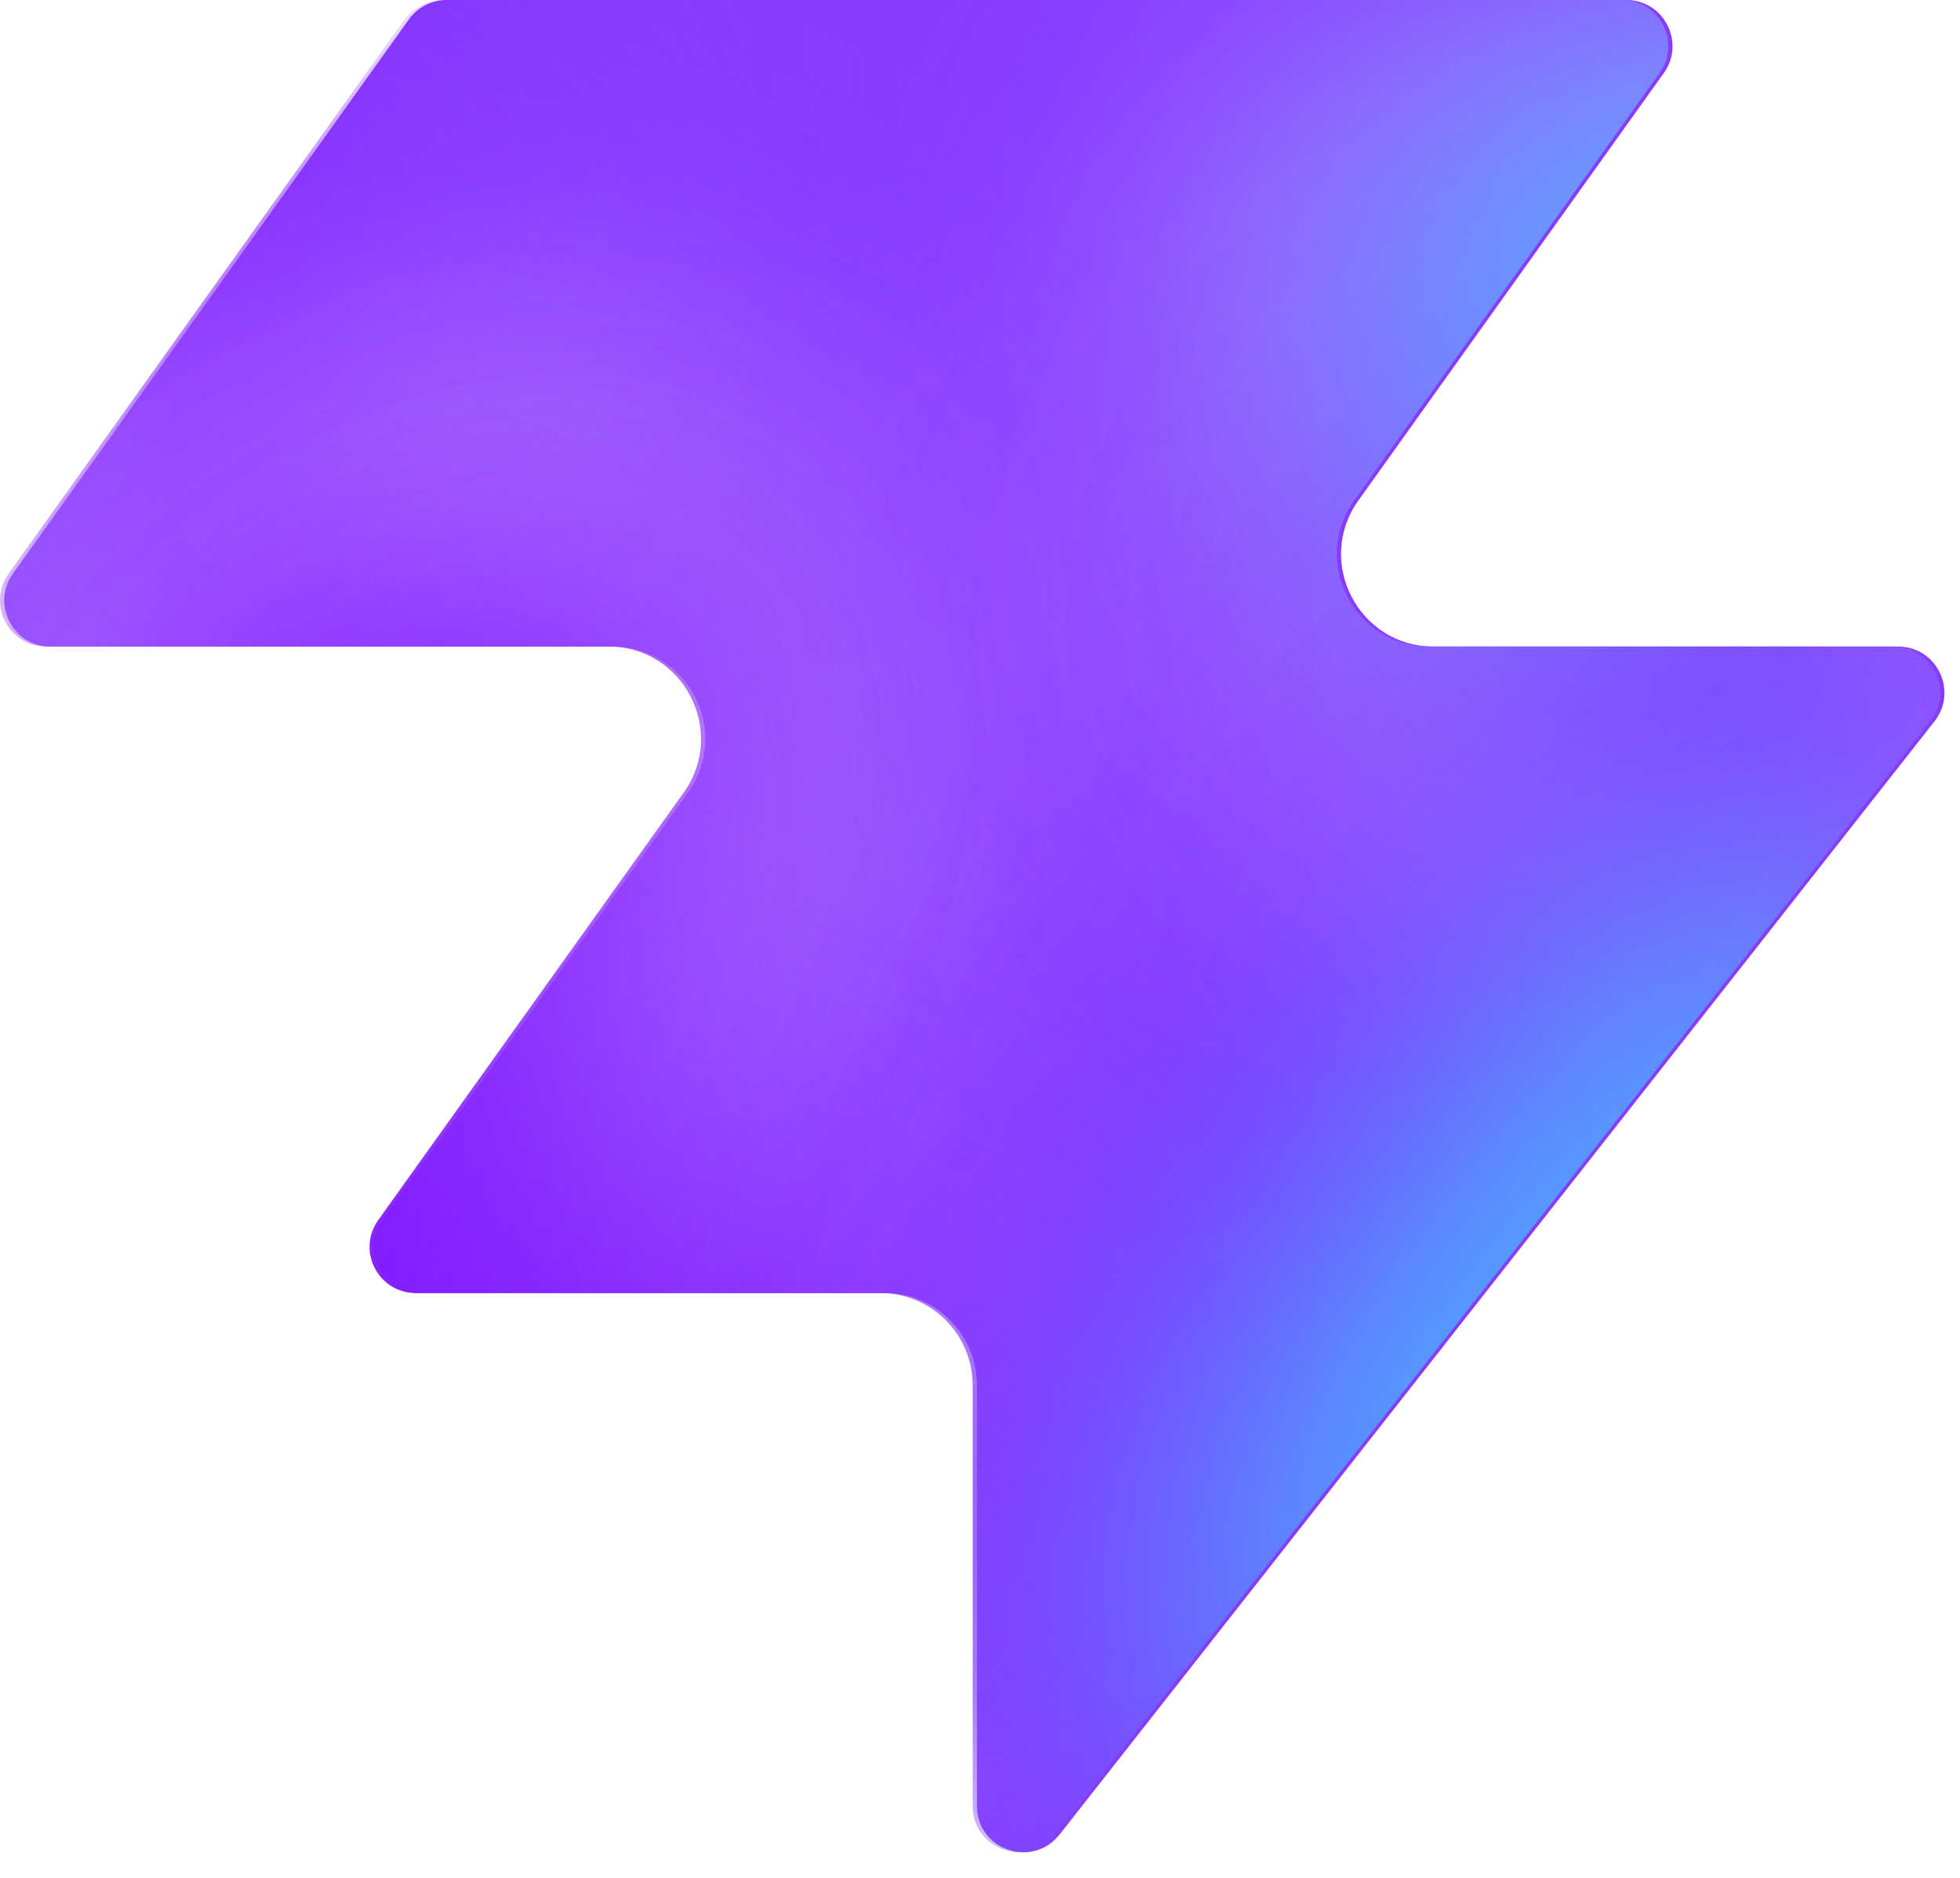
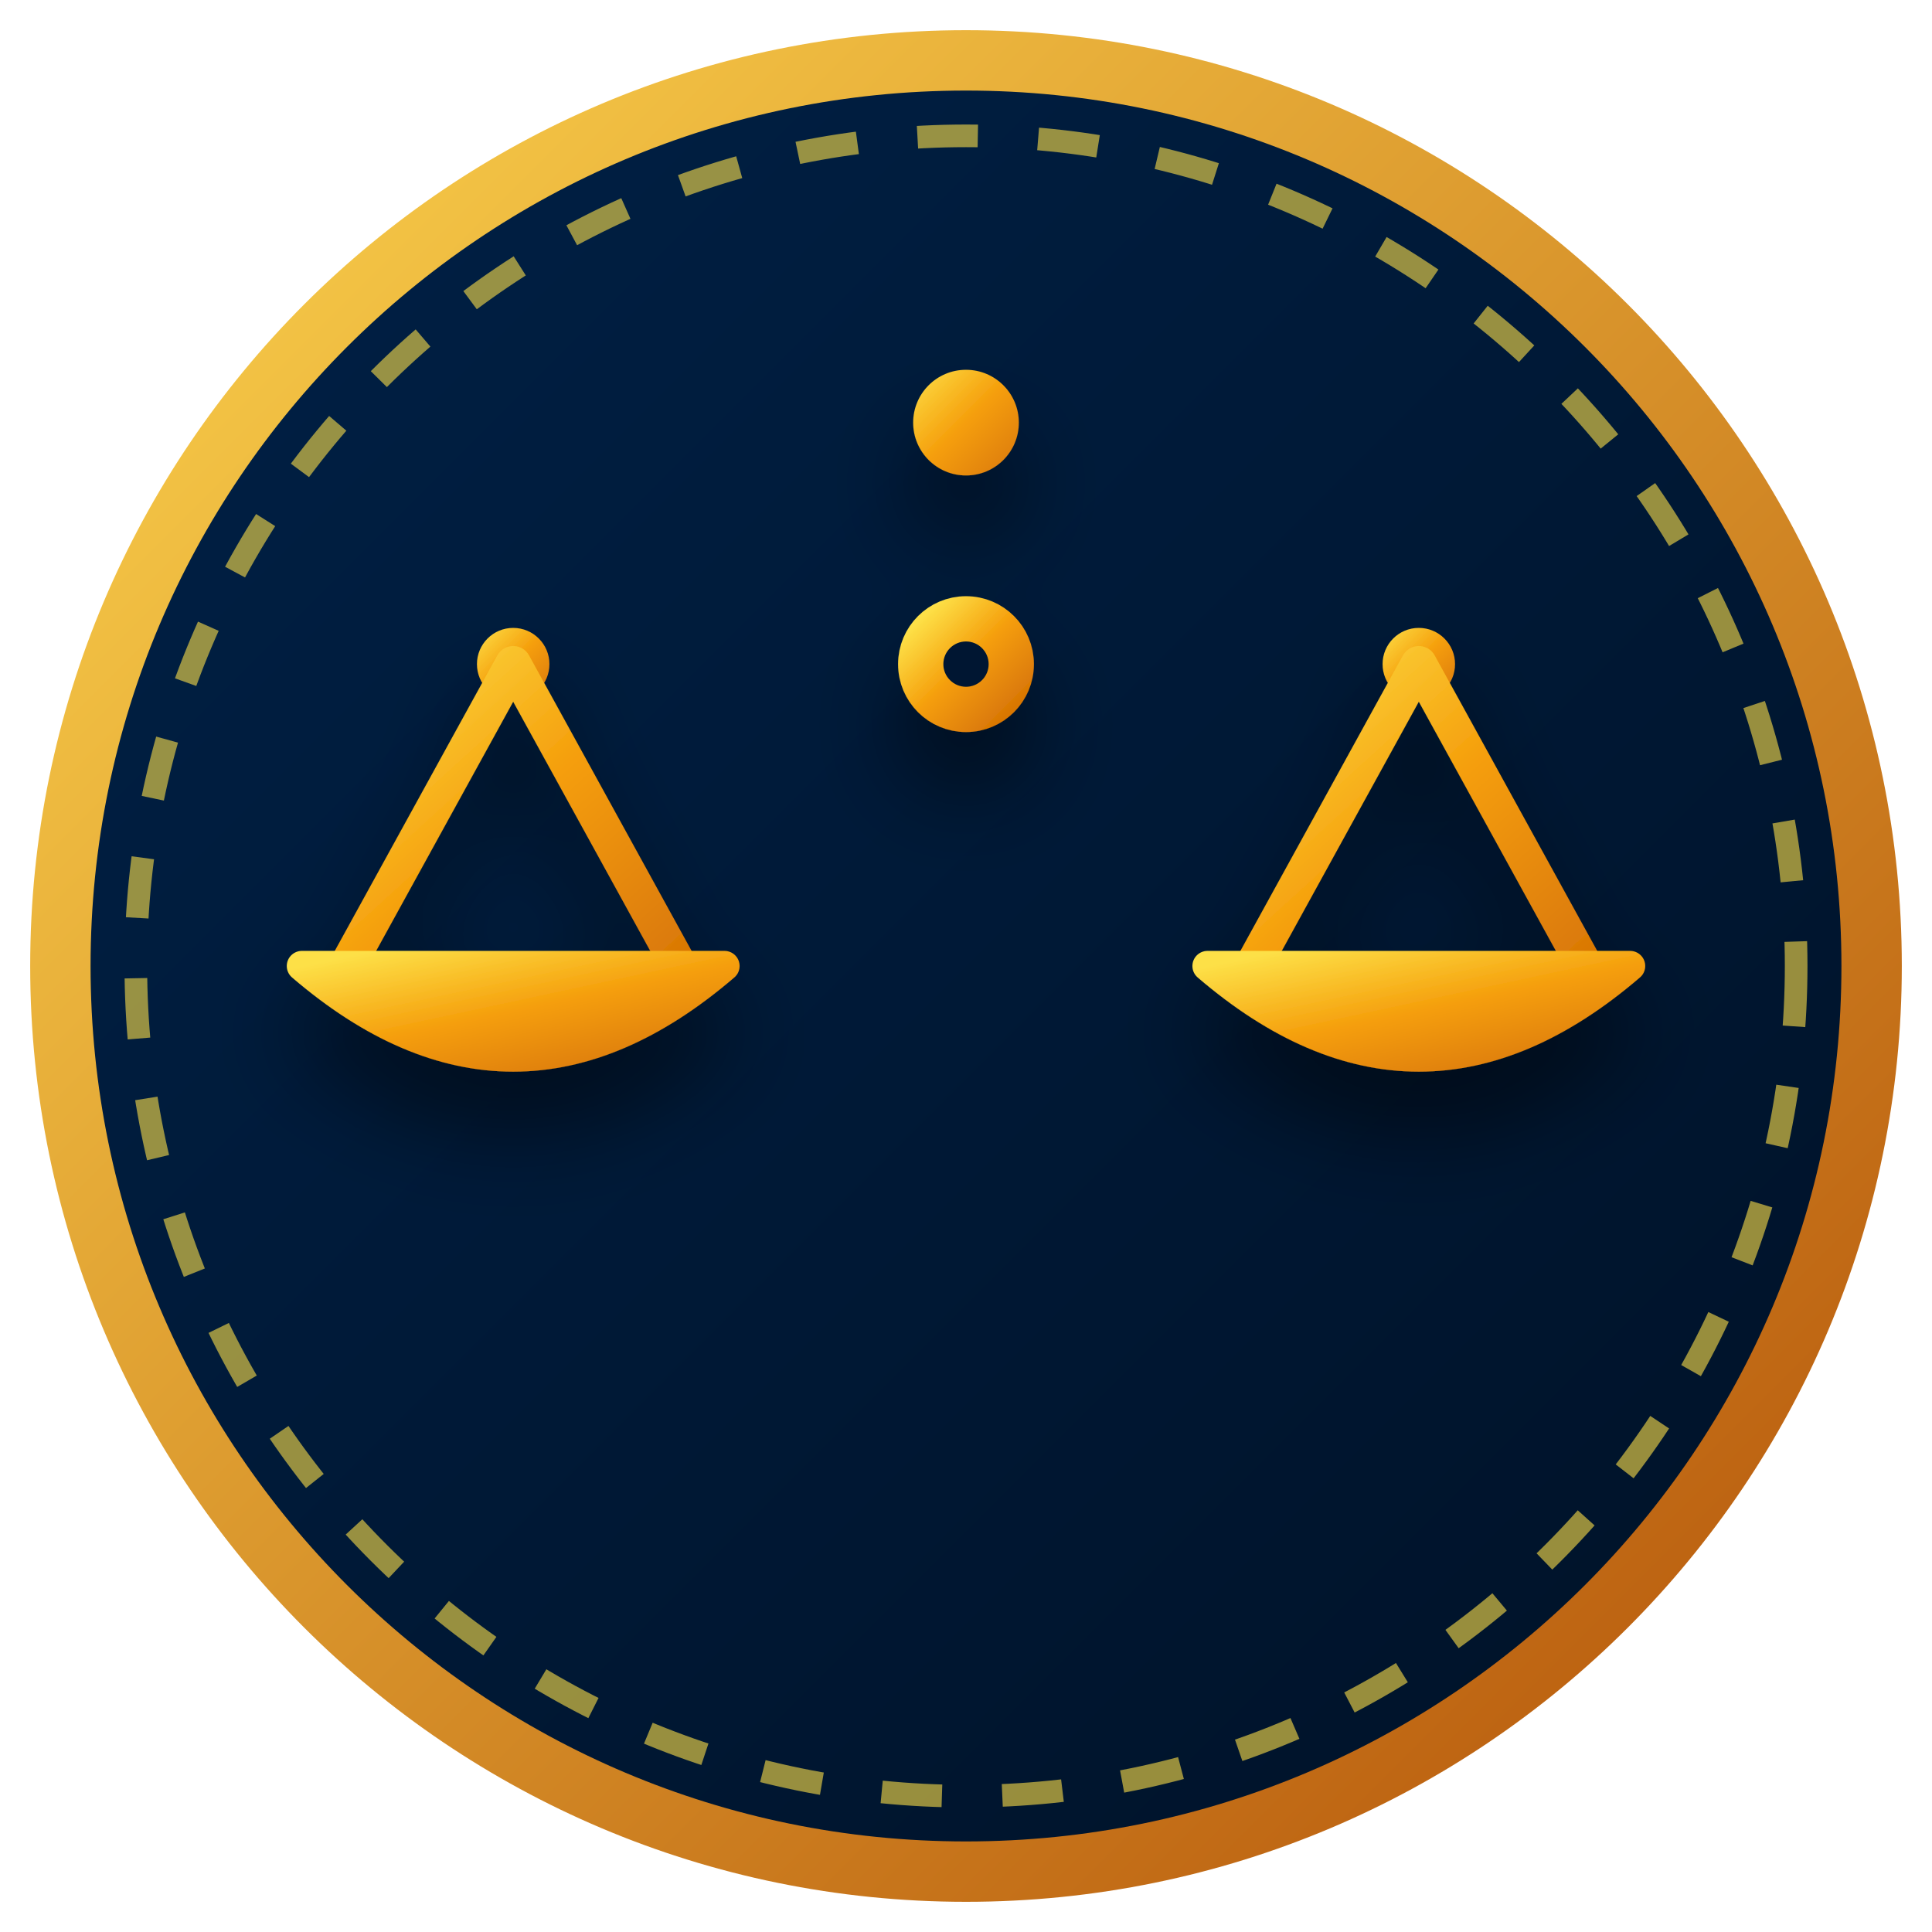
- <svg xmlns="http://www.w3.org/2000/svg" width="48" height="46" fill="none" viewBox="0 0 48 46">
-   <path fill="#863bff" d="M25.946 44.938c-.664.845-2.021.375-2.021-.698V33.937a2.26 2.26 0 0 0-2.262-2.262H10.287c-.92 0-1.456-1.04-.92-1.788l7.48-10.471c1.07-1.497 0-3.578-1.842-3.578H1.237c-.92 0-1.456-1.04-.92-1.788L10.013.474c.214-.297.556-.474.92-.474h28.894c.92 0 1.456 1.04.92 1.788l-7.48 10.471c-1.07 1.498 0 3.579 1.842 3.579h11.377c.943 0 1.473 1.088.89 1.83L25.947 44.94z" style="fill:#863bff;fill:color(display-p3 .525 .23 1);fill-opacity:1" />
-   <mask id="a" width="48" height="46" x="0" y="0" maskUnits="userSpaceOnUse" style="mask-type:alpha">
-     <path fill="#000" d="M25.842 44.938c-.664.844-2.021.375-2.021-.698V33.937a2.26 2.26 0 0 0-2.262-2.262H10.183c-.92 0-1.456-1.04-.92-1.788l7.48-10.471c1.07-1.498 0-3.579-1.842-3.579H1.133c-.92 0-1.456-1.04-.92-1.787L9.91.473c.214-.297.556-.474.92-.474h28.894c.92 0 1.456 1.04.92 1.788l-7.48 10.471c-1.07 1.498 0 3.578 1.842 3.578h11.377c.943 0 1.473 1.088.89 1.832L25.843 44.94z" style="fill:#000;fill-opacity:1" />
-   </mask>
-   <g mask="url(#a)">
-     <g filter="url(#b)">
-       <ellipse cx="5.508" cy="14.704" fill="#ede6ff" rx="5.508" ry="14.704" style="fill:#ede6ff;fill:color(display-p3 .927 .903 1);fill-opacity:1" transform="matrix(.00324 1 1 -.00324 -4.47 31.516)" />
-     </g>
-     <g filter="url(#c)">
-       <ellipse cx="10.399" cy="29.851" fill="#ede6ff" rx="10.399" ry="29.851" style="fill:#ede6ff;fill:color(display-p3 .927 .903 1);fill-opacity:1" transform="matrix(.00324 1 1 -.00324 -39.328 7.883)" />
-     </g>
-     <g filter="url(#d)">
-       <ellipse cx="5.508" cy="30.487" fill="#7e14ff" rx="5.508" ry="30.487" style="fill:#7e14ff;fill:color(display-p3 .492 .077 1);fill-opacity:1" transform="rotate(89.814 -25.913 -14.639)scale(1 -1)" />
-     </g>
-     <g filter="url(#e)">
-       <ellipse cx="5.508" cy="30.599" fill="#7e14ff" rx="5.508" ry="30.599" style="fill:#7e14ff;fill:color(display-p3 .492 .077 1);fill-opacity:1" transform="rotate(89.814 -32.644 -3.334)scale(1 -1)" />
-     </g>
-     <g filter="url(#f)">
-       <ellipse cx="5.508" cy="30.599" fill="#7e14ff" rx="5.508" ry="30.599" style="fill:#7e14ff;fill:color(display-p3 .492 .077 1);fill-opacity:1" transform="matrix(.00324 1 1 -.00324 -34.34 30.47)" />
-     </g>
-     <g filter="url(#g)">
-       <ellipse cx="14.072" cy="22.078" fill="#ede6ff" rx="14.072" ry="22.078" style="fill:#ede6ff;fill:color(display-p3 .927 .903 1);fill-opacity:1" transform="rotate(93.35 24.506 48.493)scale(-1 1)" />
-     </g>
-     <g filter="url(#h)">
-       <ellipse cx="3.47" cy="21.501" fill="#7e14ff" rx="3.47" ry="21.501" style="fill:#7e14ff;fill:color(display-p3 .492 .077 1);fill-opacity:1" transform="rotate(89.009 28.708 47.59)scale(-1 1)" />
-     </g>
-     <g filter="url(#i)">
-       <ellipse cx="3.47" cy="21.501" fill="#7e14ff" rx="3.47" ry="21.501" style="fill:#7e14ff;fill:color(display-p3 .492 .077 1);fill-opacity:1" transform="rotate(89.009 28.708 47.59)scale(-1 1)" />
-     </g>
-     <g filter="url(#j)">
-       <ellipse cx=".387" cy="8.972" fill="#7e14ff" rx="4.407" ry="29.108" style="fill:#7e14ff;fill:color(display-p3 .492 .077 1);fill-opacity:1" transform="rotate(39.51 .387 8.972)" />
-     </g>
-     <g filter="url(#k)">
-       <ellipse cx="47.523" cy="-6.092" fill="#7e14ff" rx="4.407" ry="29.108" style="fill:#7e14ff;fill:color(display-p3 .492 .077 1);fill-opacity:1" transform="rotate(37.892 47.523 -6.092)" />
-     </g>
-     <g filter="url(#l)">
-       <ellipse cx="41.412" cy="6.333" fill="#47bfff" rx="5.971" ry="9.665" style="fill:#47bfff;fill:color(display-p3 .28 .748 1);fill-opacity:1" transform="rotate(37.892 41.412 6.333)" />
-     </g>
-     <g filter="url(#m)">
-       <ellipse cx="-1.879" cy="38.332" fill="#7e14ff" rx="4.407" ry="29.108" style="fill:#7e14ff;fill:color(display-p3 .492 .077 1);fill-opacity:1" transform="rotate(37.892 -1.88 38.332)" />
-     </g>
-     <g filter="url(#n)">
-       <ellipse cx="-1.879" cy="38.332" fill="#7e14ff" rx="4.407" ry="29.108" style="fill:#7e14ff;fill:color(display-p3 .492 .077 1);fill-opacity:1" transform="rotate(37.892 -1.88 38.332)" />
-     </g>
-     <g filter="url(#o)">
-       <ellipse cx="35.651" cy="29.907" fill="#7e14ff" rx="4.407" ry="29.108" style="fill:#7e14ff;fill:color(display-p3 .492 .077 1);fill-opacity:1" transform="rotate(37.892 35.651 29.907)" />
-     </g>
-     <g filter="url(#p)">
-       <ellipse cx="38.418" cy="32.4" fill="#47bfff" rx="5.971" ry="15.297" style="fill:#47bfff;fill:color(display-p3 .28 .748 1);fill-opacity:1" transform="rotate(37.892 38.418 32.4)" />
-     </g>
-   </g>
+ <svg xmlns="http://www.w3.org/2000/svg" viewBox="0 0 64 64" width="64" height="64">
  <defs>
-     <filter id="b" width="60.045" height="41.654" x="-19.77" y="16.149" color-interpolation-filters="sRGB" filterUnits="userSpaceOnUse">
-       <feFlood flood-opacity="0" result="BackgroundImageFix" />
-       <feBlend in="SourceGraphic" in2="BackgroundImageFix" result="shape" />
-       <feGaussianBlur result="effect1_foregroundBlur_2002_17158" stdDeviation="7.659" />
-     </filter>
-     <filter id="c" width="90.34" height="51.437" x="-54.613" y="-7.533" color-interpolation-filters="sRGB" filterUnits="userSpaceOnUse">
-       <feFlood flood-opacity="0" result="BackgroundImageFix" />
-       <feBlend in="SourceGraphic" in2="BackgroundImageFix" result="shape" />
-       <feGaussianBlur result="effect1_foregroundBlur_2002_17158" stdDeviation="7.659" />
-     </filter>
-     <filter id="d" width="79.355" height="29.4" x="-49.64" y="2.03" color-interpolation-filters="sRGB" filterUnits="userSpaceOnUse">
-       <feFlood flood-opacity="0" result="BackgroundImageFix" />
-       <feBlend in="SourceGraphic" in2="BackgroundImageFix" result="shape" />
-       <feGaussianBlur result="effect1_foregroundBlur_2002_17158" stdDeviation="4.596" />
-     </filter>
-     <filter id="e" width="79.579" height="29.4" x="-45.045" y="20.029" color-interpolation-filters="sRGB" filterUnits="userSpaceOnUse">
-       <feFlood flood-opacity="0" result="BackgroundImageFix" />
-       <feBlend in="SourceGraphic" in2="BackgroundImageFix" result="shape" />
-       <feGaussianBlur result="effect1_foregroundBlur_2002_17158" stdDeviation="4.596" />
-     </filter>
-     <filter id="f" width="79.579" height="29.4" x="-43.513" y="21.178" color-interpolation-filters="sRGB" filterUnits="userSpaceOnUse">
-       <feFlood flood-opacity="0" result="BackgroundImageFix" />
-       <feBlend in="SourceGraphic" in2="BackgroundImageFix" result="shape" />
-       <feGaussianBlur result="effect1_foregroundBlur_2002_17158" stdDeviation="4.596" />
-     </filter>
-     <filter id="g" width="74.749" height="58.852" x="15.756" y="-17.901" color-interpolation-filters="sRGB" filterUnits="userSpaceOnUse">
-       <feFlood flood-opacity="0" result="BackgroundImageFix" />
-       <feBlend in="SourceGraphic" in2="BackgroundImageFix" result="shape" />
-       <feGaussianBlur result="effect1_foregroundBlur_2002_17158" stdDeviation="7.659" />
-     </filter>
-     <filter id="h" width="61.377" height="25.362" x="23.548" y="2.284" color-interpolation-filters="sRGB" filterUnits="userSpaceOnUse">
-       <feFlood flood-opacity="0" result="BackgroundImageFix" />
-       <feBlend in="SourceGraphic" in2="BackgroundImageFix" result="shape" />
-       <feGaussianBlur result="effect1_foregroundBlur_2002_17158" stdDeviation="4.596" />
-     </filter>
-     <filter id="i" width="61.377" height="25.362" x="23.548" y="2.284" color-interpolation-filters="sRGB" filterUnits="userSpaceOnUse">
-       <feFlood flood-opacity="0" result="BackgroundImageFix" />
-       <feBlend in="SourceGraphic" in2="BackgroundImageFix" result="shape" />
-       <feGaussianBlur result="effect1_foregroundBlur_2002_17158" stdDeviation="4.596" />
-     </filter>
-     <filter id="j" width="56.045" height="63.649" x="-27.636" y="-22.853" color-interpolation-filters="sRGB" filterUnits="userSpaceOnUse">
-       <feFlood flood-opacity="0" result="BackgroundImageFix" />
-       <feBlend in="SourceGraphic" in2="BackgroundImageFix" result="shape" />
-       <feGaussianBlur result="effect1_foregroundBlur_2002_17158" stdDeviation="4.596" />
-     </filter>
-     <filter id="k" width="54.814" height="64.646" x="20.116" y="-38.415" color-interpolation-filters="sRGB" filterUnits="userSpaceOnUse">
-       <feFlood flood-opacity="0" result="BackgroundImageFix" />
-       <feBlend in="SourceGraphic" in2="BackgroundImageFix" result="shape" />
-       <feGaussianBlur result="effect1_foregroundBlur_2002_17158" stdDeviation="4.596" />
-     </filter>
-     <filter id="l" width="33.541" height="35.313" x="24.641" y="-11.323" color-interpolation-filters="sRGB" filterUnits="userSpaceOnUse">
-       <feFlood flood-opacity="0" result="BackgroundImageFix" />
-       <feBlend in="SourceGraphic" in2="BackgroundImageFix" result="shape" />
-       <feGaussianBlur result="effect1_foregroundBlur_2002_17158" stdDeviation="4.596" />
-     </filter>
-     <filter id="m" width="54.814" height="64.646" x="-29.286" y="6.009" color-interpolation-filters="sRGB" filterUnits="userSpaceOnUse">
-       <feFlood flood-opacity="0" result="BackgroundImageFix" />
-       <feBlend in="SourceGraphic" in2="BackgroundImageFix" result="shape" />
-       <feGaussianBlur result="effect1_foregroundBlur_2002_17158" stdDeviation="4.596" />
-     </filter>
-     <filter id="n" width="54.814" height="64.646" x="-29.286" y="6.009" color-interpolation-filters="sRGB" filterUnits="userSpaceOnUse">
-       <feFlood flood-opacity="0" result="BackgroundImageFix" />
-       <feBlend in="SourceGraphic" in2="BackgroundImageFix" result="shape" />
-       <feGaussianBlur result="effect1_foregroundBlur_2002_17158" stdDeviation="4.596" />
-     </filter>
-     <filter id="o" width="54.814" height="64.646" x="8.244" y="-2.416" color-interpolation-filters="sRGB" filterUnits="userSpaceOnUse">
-       <feFlood flood-opacity="0" result="BackgroundImageFix" />
-       <feBlend in="SourceGraphic" in2="BackgroundImageFix" result="shape" />
-       <feGaussianBlur result="effect1_foregroundBlur_2002_17158" stdDeviation="4.596" />
-     </filter>
-     <filter id="p" width="39.409" height="43.623" x="18.713" y="10.588" color-interpolation-filters="sRGB" filterUnits="userSpaceOnUse">
-       <feFlood flood-opacity="0" result="BackgroundImageFix" />
-       <feBlend in="SourceGraphic" in2="BackgroundImageFix" result="shape" />
-       <feGaussianBlur result="effect1_foregroundBlur_2002_17158" stdDeviation="4.596" />
+     <linearGradient id="bgGrad" x1="0%" y1="0%" x2="100%" y2="100%">
+       <stop offset="0%" stop-color="#002147" />
+       <stop offset="100%" stop-color="#001126" />
+     </linearGradient>
+     <linearGradient id="goldGrad" x1="0%" y1="0%" x2="100%" y2="100%">
+       <stop offset="0%" stop-color="#FDE047" />
+       <stop offset="50%" stop-color="#F59E0B" />
+       <stop offset="100%" stop-color="#D97706" />
+     </linearGradient>
+     <linearGradient id="shieldBorder" x1="0%" y1="0%" x2="100%" y2="100%">
+       <stop offset="0%" stop-color="#FCD34D" />
+       <stop offset="100%" stop-color="#B45309" />
+     </linearGradient>
+     <filter id="shadow" x="-10%" y="-10%" width="120%" height="120%">
+       <feDropShadow dx="0" dy="2" stdDeviation="1.5" flood-color="#000000" flood-opacity="0.5" />
    </filter>
  </defs>
+   <circle cx="32" cy="32" r="30" fill="url(#bgGrad)" stroke="url(#shieldBorder)" stroke-width="2" />
+   <circle cx="32" cy="32" r="27.5" fill="none" stroke="#FDE047" stroke-width="0.75" stroke-dasharray="2,2" opacity="0.6" />
+   <g filter="url(#shadow)" stroke="url(#goldGrad)" stroke-linecap="round" stroke-linejoin="round">
+     <circle cx="32" cy="14" r="1.75" fill="url(#goldGrad)" stroke="none" />
+     <path d="M32 15.75 L32 46" stroke-width="2.2" />
+     <path d="M23 46 L41 46" stroke-width="2.5" />
+     <path d="M26 49 L38 49" stroke-width="2" />
+     <path d="M17 22 L47 22" stroke-width="2.2" />
+     <circle cx="32" cy="22" r="1.5" fill="#001733" stroke-width="1.5" />
+     <circle cx="17" cy="22" r="1.2" fill="url(#goldGrad)" stroke="none" />
+     <circle cx="47" cy="22" r="1.2" fill="url(#goldGrad)" stroke="none" />
+     <path d="M17 22 L11.5 32 M17 22 L22.5 32" stroke-width="1.2" />
+     <path d="M10 32 Q17 38 24 32 Z" fill="url(#goldGrad)" stroke-width="1" />
+     <path d="M47 22 L41.5 32 M47 22 L52.5 32" stroke-width="1.2" />
+     <path d="M40 32 Q47 38 54 32 Z" fill="url(#goldGrad)" stroke-width="1" />
+   </g>
</svg>
